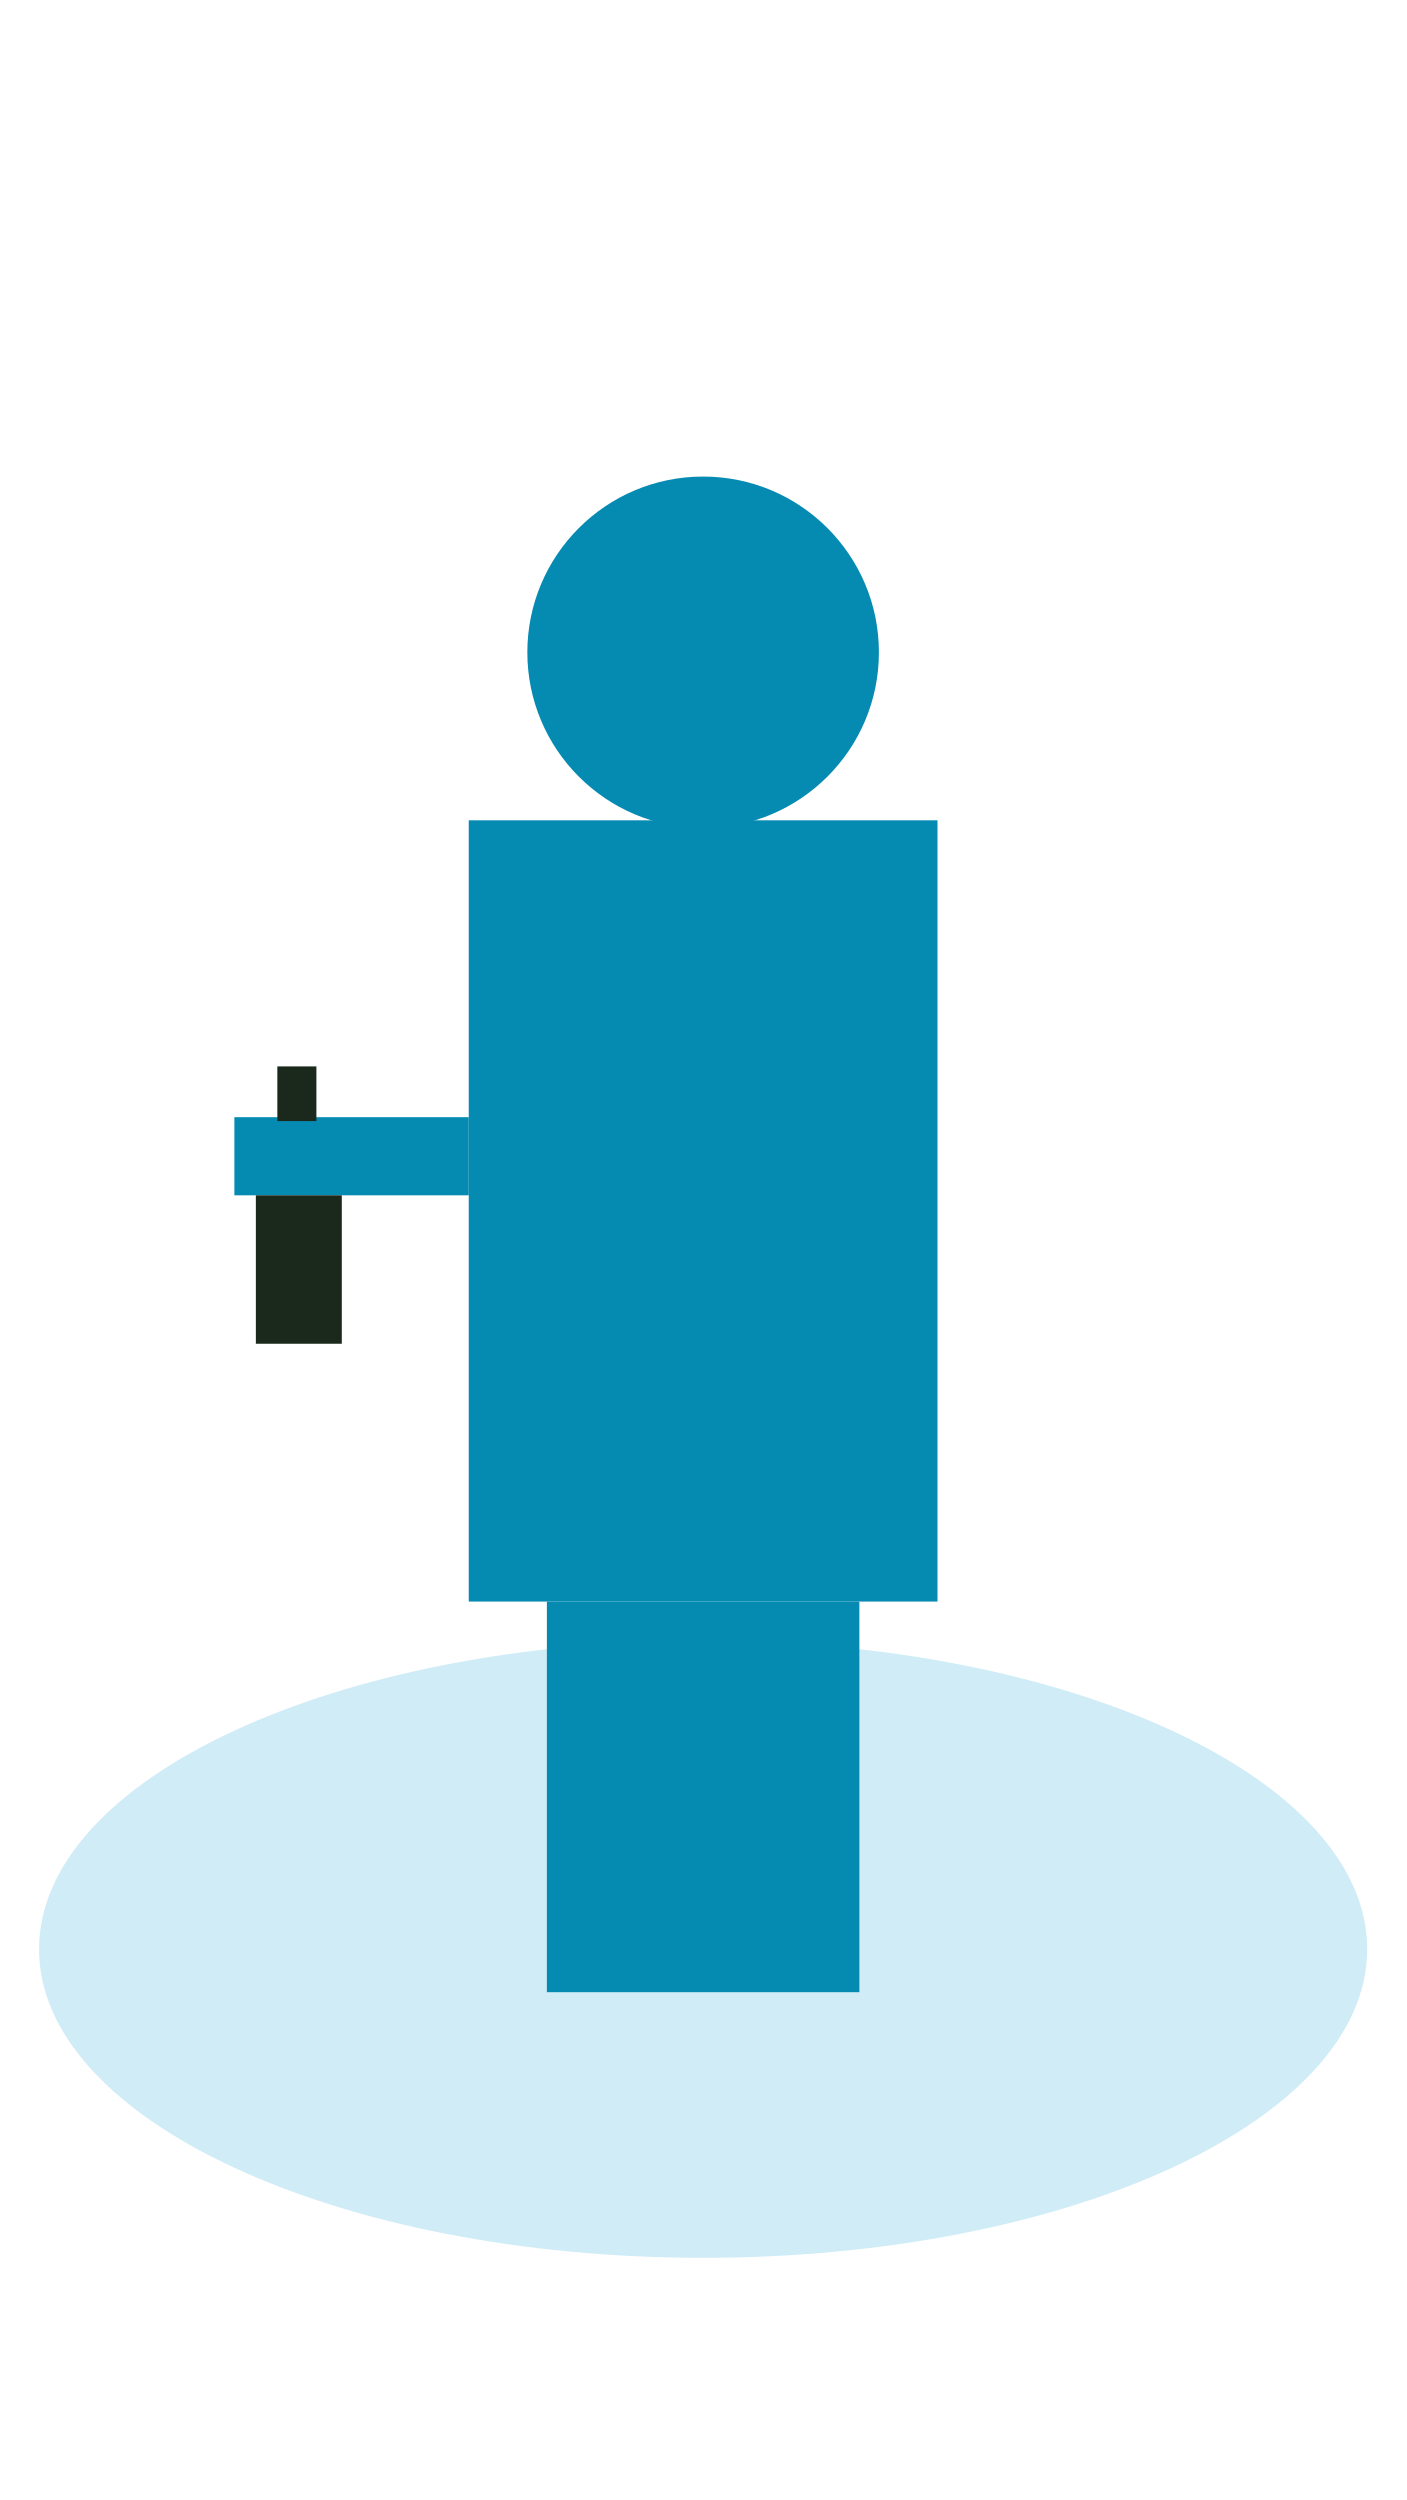
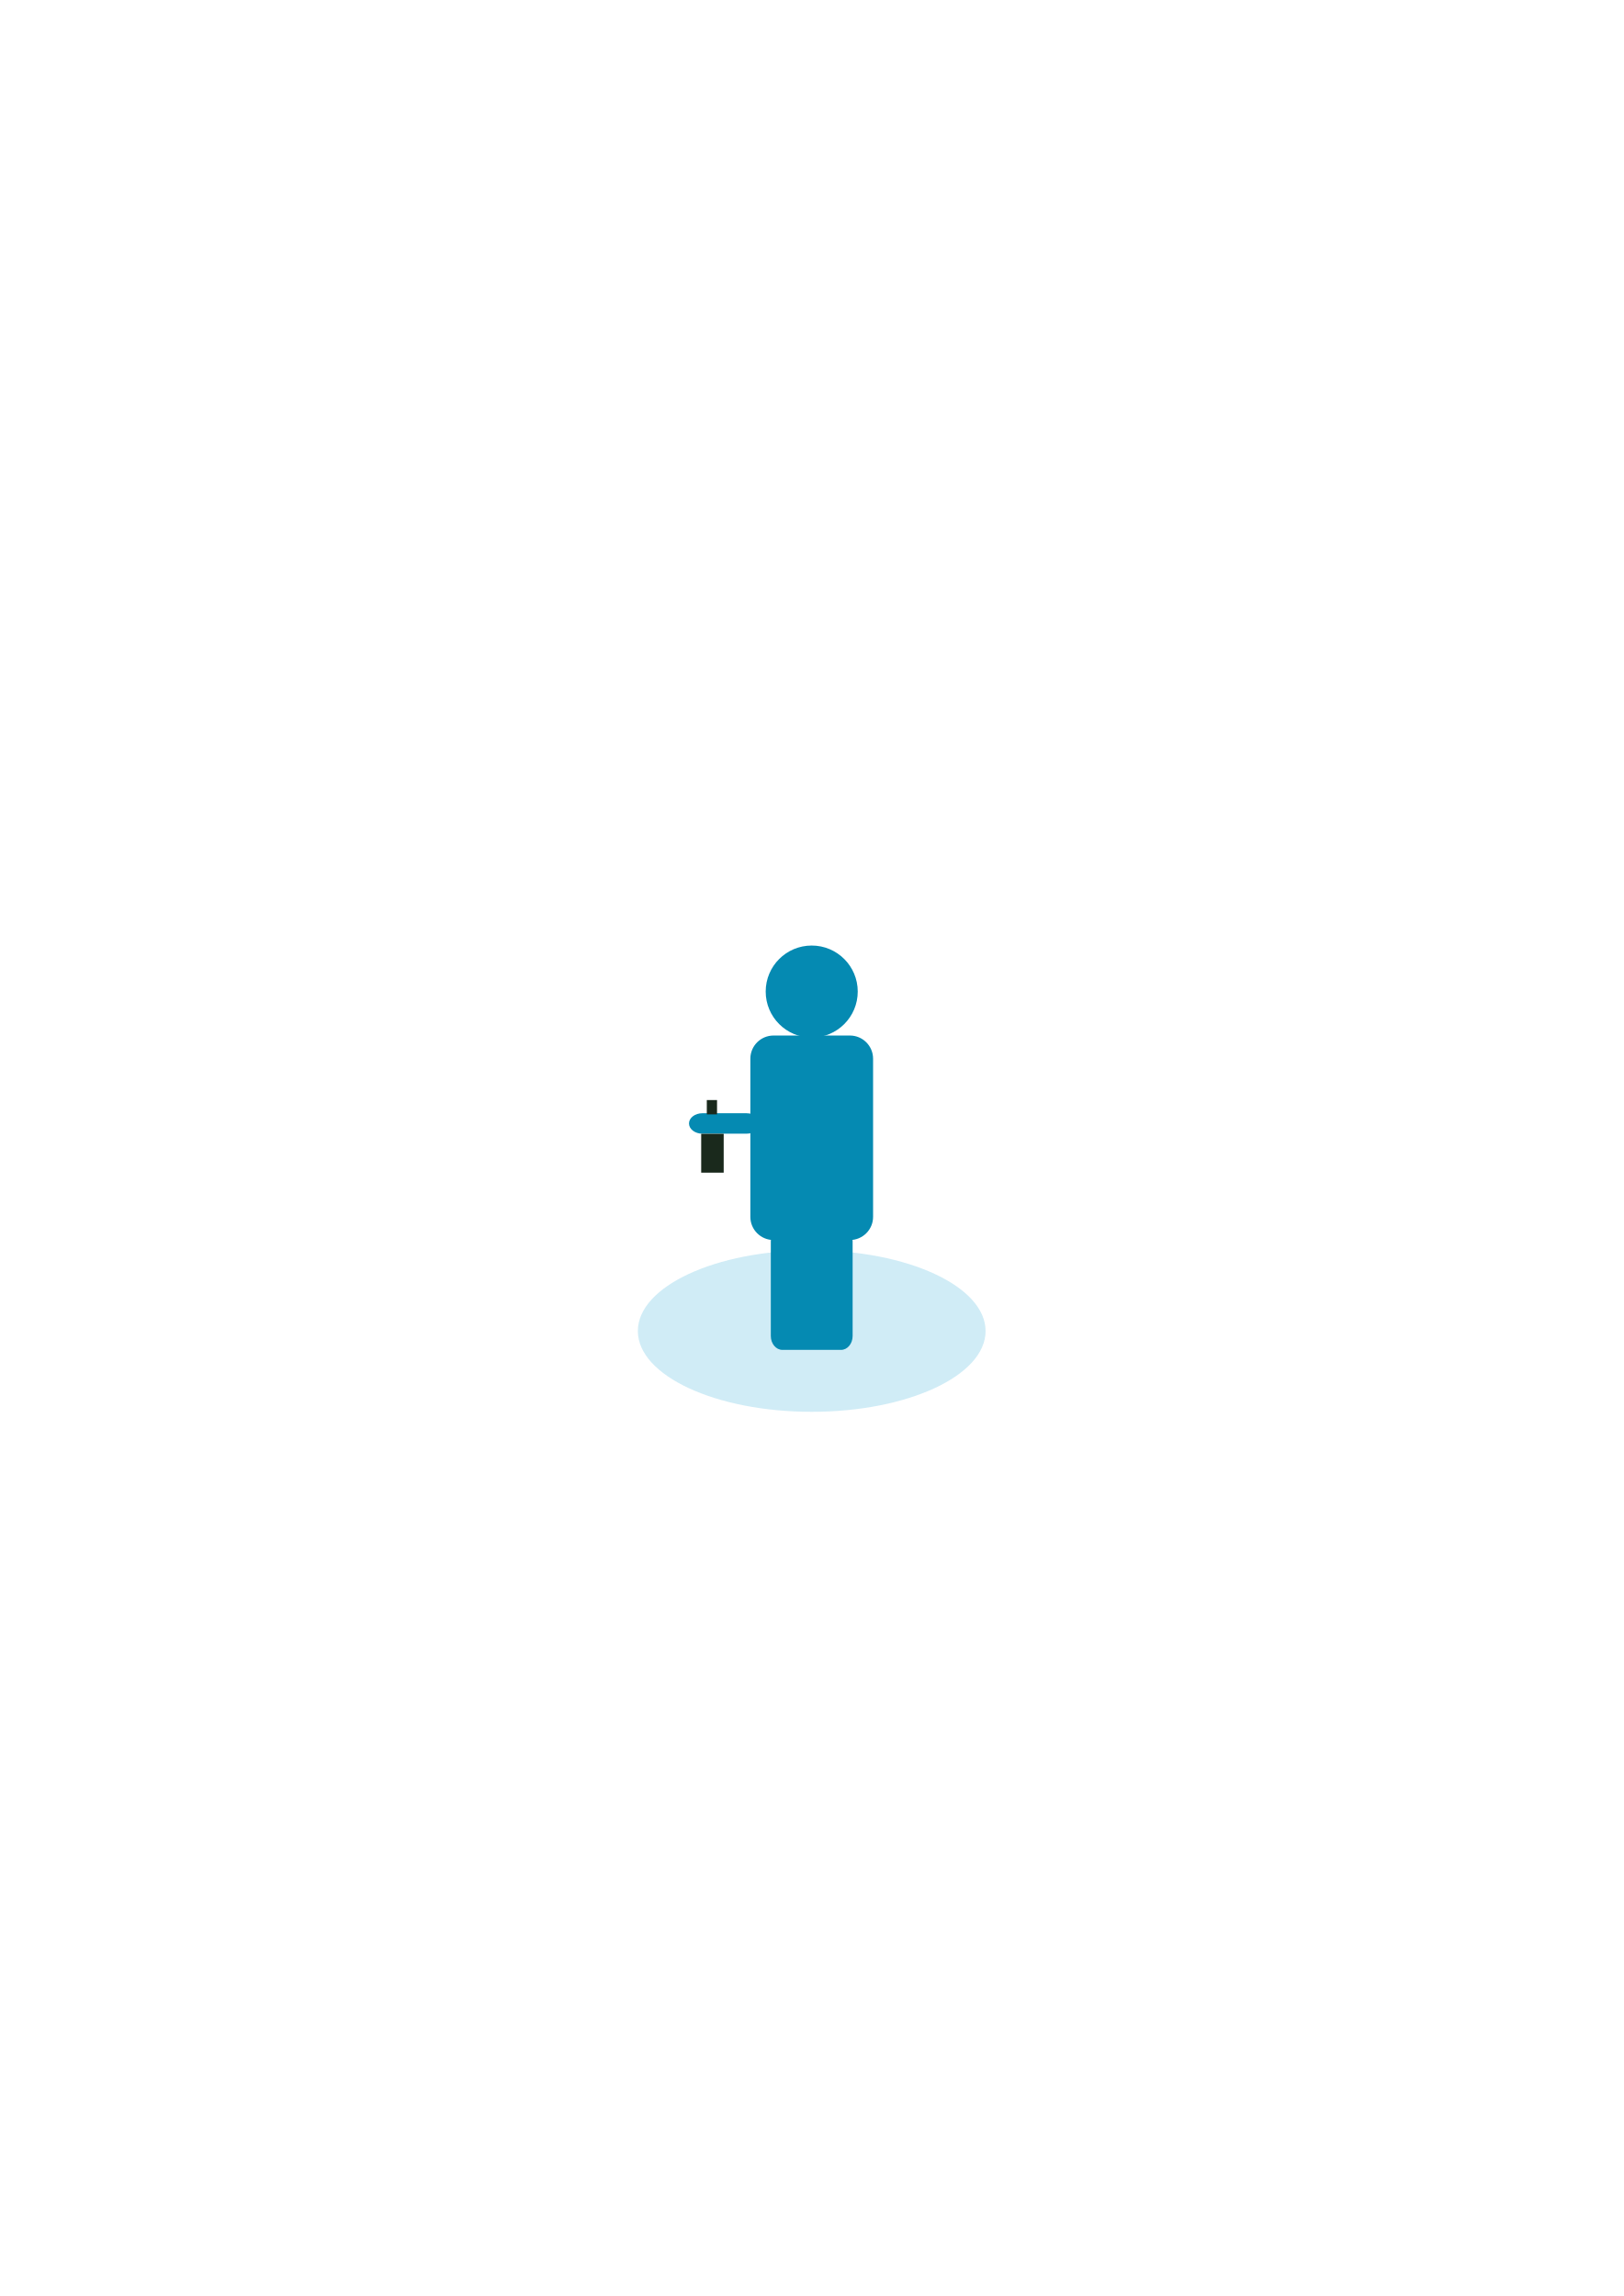
- <svg xmlns="http://www.w3.org/2000/svg" xml:space="preserve" width="180px" height="320px" version="1.1" style="shape-rendering:geometricPrecision; text-rendering:geometricPrecision; image-rendering:optimizeQuality; fill-rule:evenodd; clip-rule:evenodd" viewBox="0 0 180 320">
-   <defs>
-     <style type="text/css">
-    
-     .fil0 {fill:#058AB2}
-     .fil2 {fill:#1A291C}
-     .fil1 {fill:#8BD1E9;fill-opacity:0.4}
-    
-   </style>
-   </defs>
+ <svg xmlns="http://www.w3.org/2000/svg" xml:space="preserve" width="2480px" height="3508px" version="1.1" shape-rendering="geometricPrecision" text-rendering="geometricPrecision" image-rendering="optimizeQuality" fill-rule="evenodd" clip-rule="evenodd" viewBox="0 0 2480 3507.43">
  <g id="Слой_x0020_1">
-     <circle class="fil0" cx="90" cy="83.5" r="22.5" />
-     <path class="fil1" d="M90 210c46.94,0 85,17.68 85,39.5 0,21.81 -38.06,39.5 -85,39.5 -46.94,0 -85,-17.69 -85,-39.5 0,-21.82 38.06,-39.5 85,-39.5z" />
-     <rect class="fil0" x="60" y="105" width="60" height="100" />
-     <rect class="fil0" x="70" y="205" width="40" height="50" />
-     <rect class="fil0" x="30" y="143" width="30" height="10" />
-     <path class="fil2" d="M43.75 153l-11 0 0 19 11 0 0 -19zm-8.25 -16.5l5 0 0 7 -5 0 0 -7z" />
+     <circle fill="#058AB2" cx="1240" cy="1514.68" r="70.3" />
+     <path fill="#8BD1E9" fill-opacity="0.4" d="M1240 1909.94c146.67,0 265.59,55.25 265.59,123.43 0,68.14 -118.92,123.42 -265.59,123.42 -146.67,0 -265.59,-55.28 -265.59,-123.42 0,-68.18 118.92,-123.43 265.59,-123.43z" />
+     <rect fill="#058AB2" x="1146.26" y="1581.86" width="187.48" height="312.46" rx="35.43" ry="35.43" />
+     <rect fill="#058AB2" x="1177.51" y="1874.84" width="124.98" height="187.33" rx="17.71" ry="21.24" />
+     <rect fill="#058AB2" x="1052.52" y="1700.6" width="108.37" height="31.25" rx="20.48" ry="17.71" />
+     <polygon fill="#1A291C" points="1079.74,1680.47 1095.36,1680.47 1095.36,1702.34 1079.74,1702.34 " />
+     <polygon fill="#1A291C" points="1105.52,1732.02 1071.15,1732.02 1071.15,1791.39 1105.52,1791.39 " />
  </g>
</svg>
